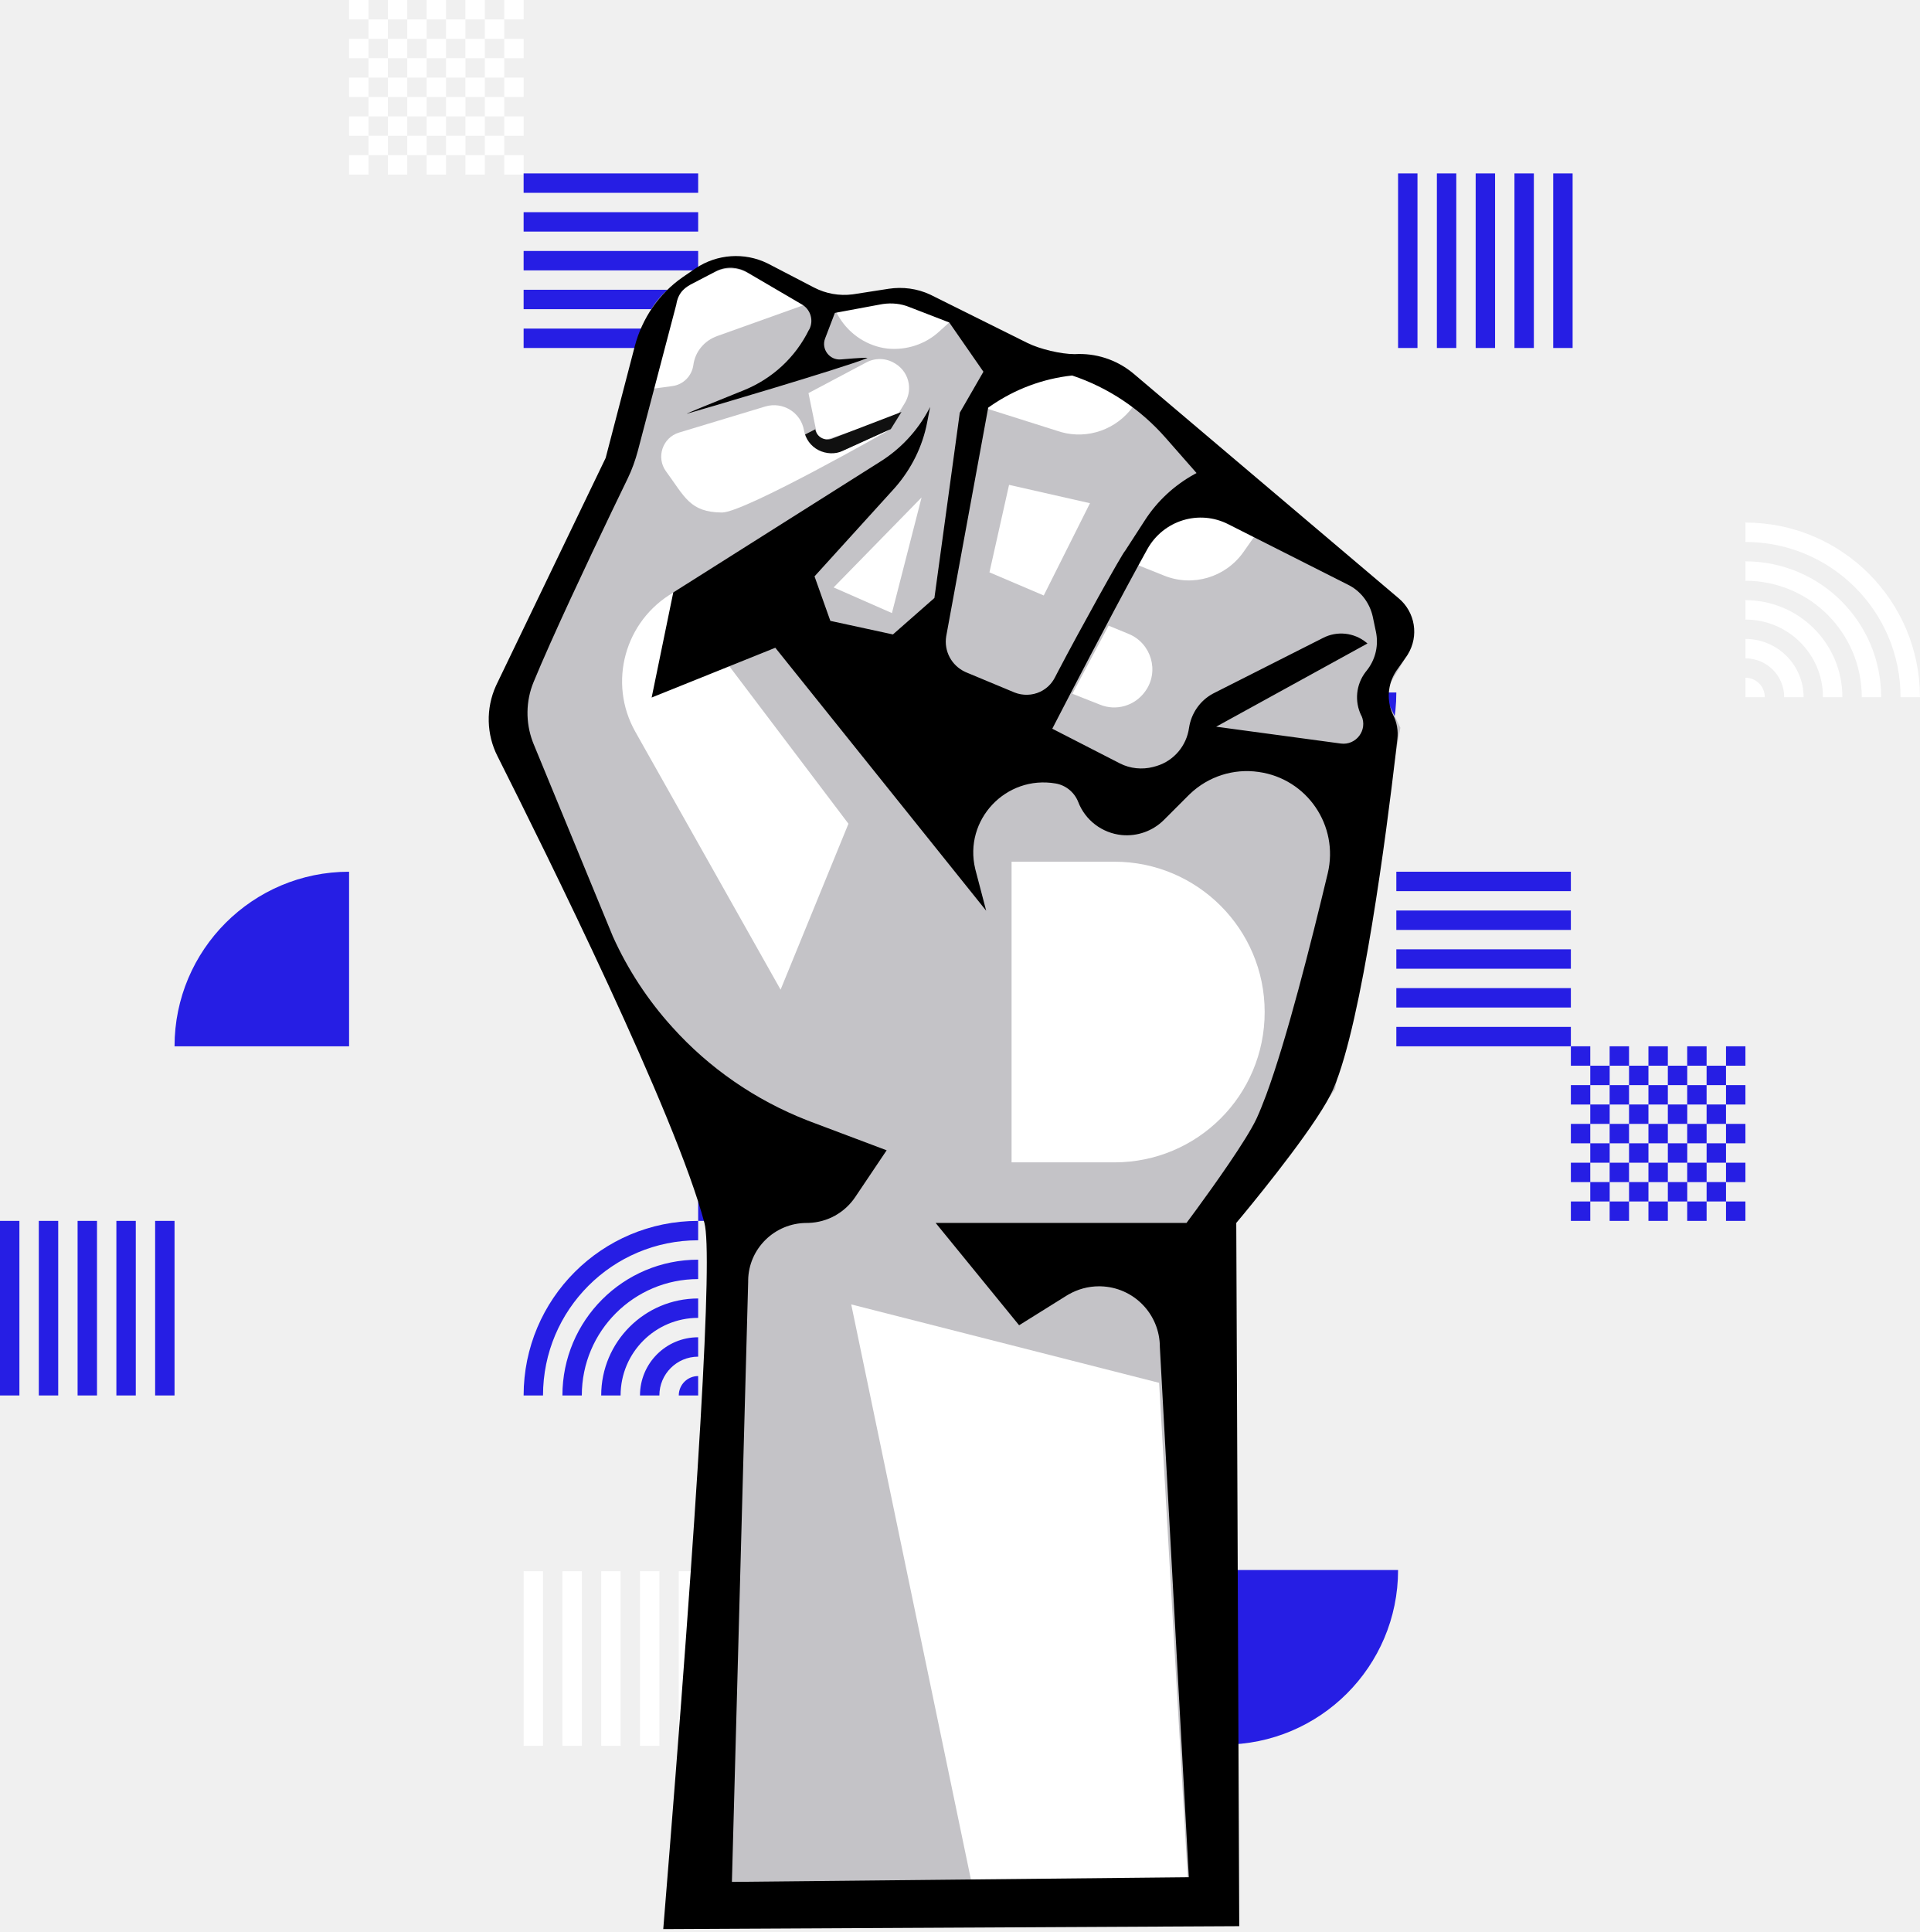
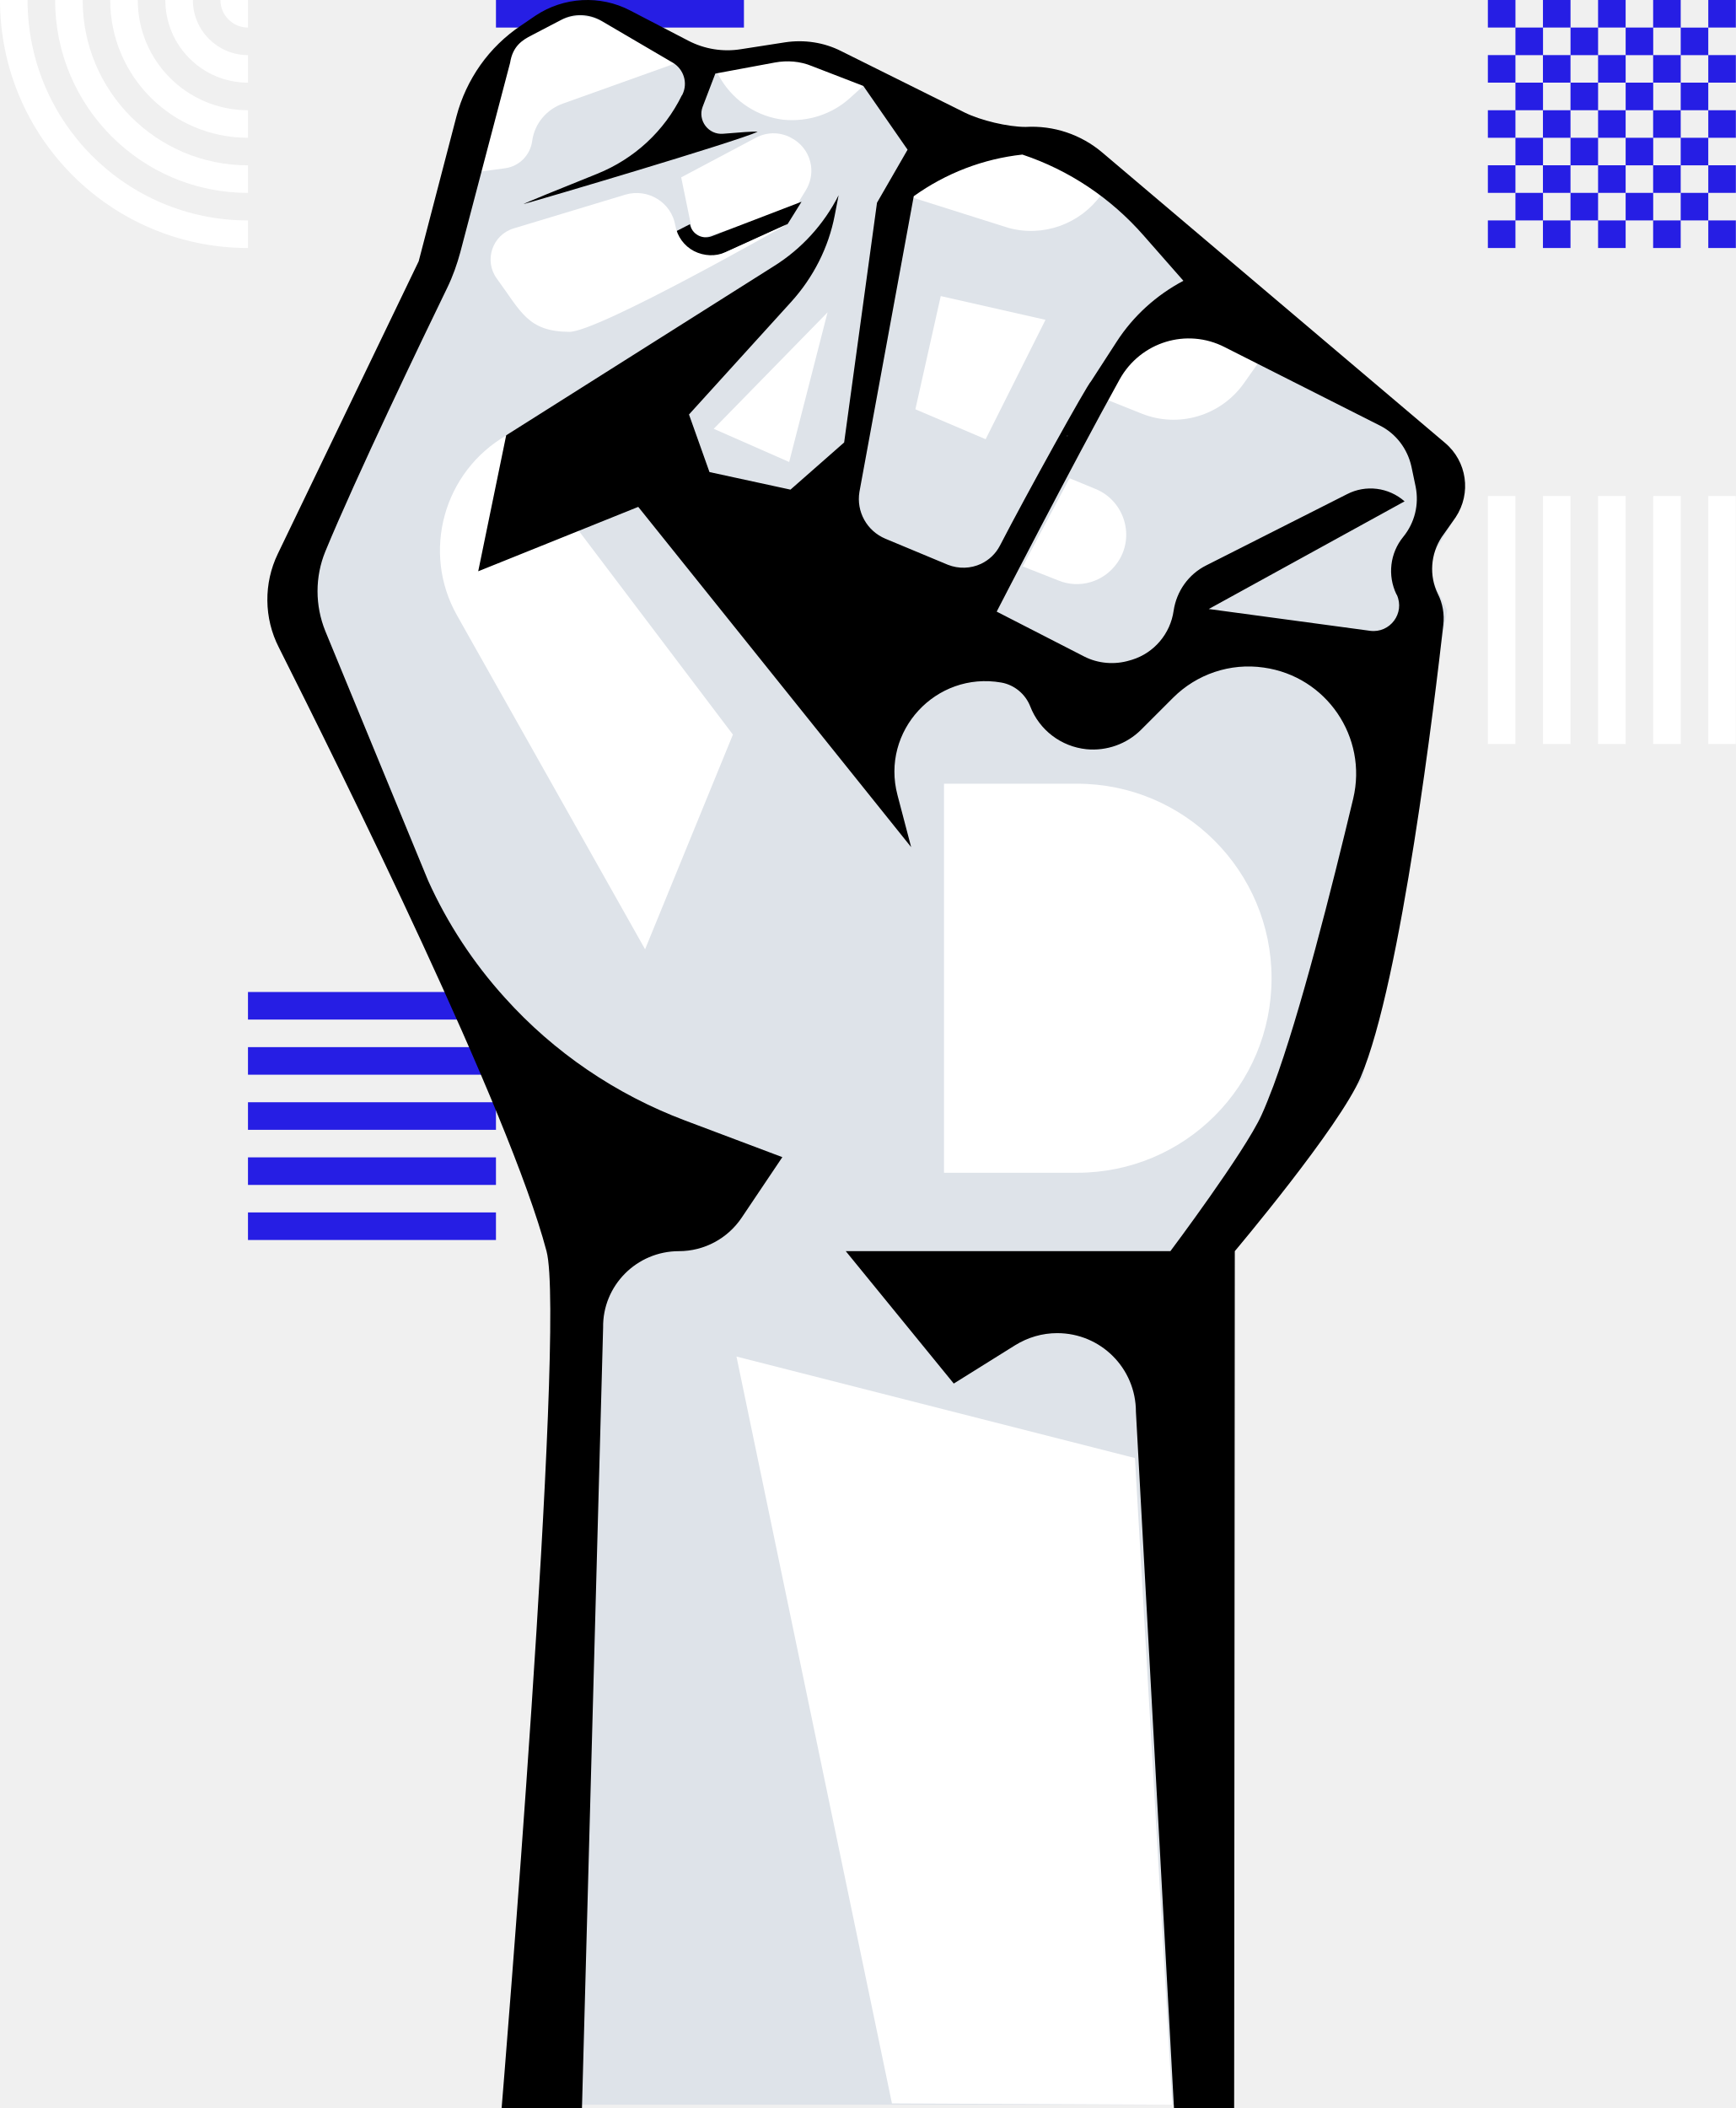
- <svg xmlns="http://www.w3.org/2000/svg" width="330" height="332" viewBox="0 0 330 332">
-   <g fill="none" fill-rule="evenodd">
-     <path fill="#261EE4" d="M143.33 189.805L140.003 189.805 140.003 193.132 143.33 193.132 143.33 196.467 140.003 196.467 140.003 199.802 143.33 199.802 143.33 203.128 146.665 203.128 146.665 206.463 143.33 206.463 143.33 203.137 140.003 203.137 140.003 206.463 143.33 206.463 143.33 209.8 139.995 209.8 139.995 206.465 136.668 206.465 136.668 203.138 133.333 203.138 133.333 206.465 129.998 206.465 129.998 203.138 126.672 203.138 126.672 206.465 129.998 206.465 129.998 209.8 126.663 209.8 126.663 206.465 123.337 206.465 123.337 209.8 120 209.8 120 206.465 123.335 206.465 123.335 203.138 120 203.138 120 199.803 123.335 199.803 123.335 196.468 120 196.468 120 193.133 123.335 193.133 123.335 189.807 123.335 189.798 126.662 189.798 126.662 186.472 129.997 186.472 129.997 189.798 133.332 189.798 133.332 186.472 136.667 186.472 136.667 189.798 139.994 189.798 139.994 186.472 143.328 186.472 143.328 189.798 146.663 189.798 146.663 193.133 143.328 193.133 143.328 189.805 143.33 189.805zM123.335 189.797L123.335 186.47 120 186.47 120 189.805 123.335 189.805 123.335 189.797zM133.332 206.465L133.332 209.8 136.667 209.8 136.667 206.465 133.332 206.465zM143.33 199.803L143.33 196.468 146.665 196.468 146.665 199.803 143.33 199.803zM126.662 203.13L123.335 203.13 123.335 199.803 126.662 199.803 126.662 203.13zM126.67 186.47L126.67 183.135 129.997 183.135 129.997 186.47 133.332 186.47 133.332 183.135 136.667 183.135 136.667 186.47 140.002 186.47 140.002 183.135 143.328 183.135 143.328 186.47 146.663 186.47 146.663 183.135 143.328 183.135 143.328 179.8 139.994 179.8 139.994 183.135 136.667 183.135 136.667 179.8 133.332 179.8 133.332 183.135 129.997 183.135 129.997 179.8 126.662 179.8 126.662 183.135 123.335 183.135 123.335 179.8 120 179.8 120 183.135 123.335 183.135 123.335 186.47 126.67 186.47zM139.994 193.132L139.994 196.467 136.667 196.467 136.667 193.132 139.994 193.132zM133.332 193.132L133.332 189.805 136.667 189.805 136.667 193.132 133.332 193.132zM129.997 193.132L133.332 193.132 133.332 196.467 129.997 196.467 129.997 193.132zM129.997 193.132L126.67 193.132 126.67 189.805 129.997 189.805 129.997 193.132zM129.997 199.803L126.67 199.803 126.67 196.468 129.997 196.468 129.997 199.803zM133.332 199.803L133.332 203.13 129.997 203.13 129.997 199.803 133.332 199.803zM136.668 199.803L133.333 199.803 133.333 196.468 136.668 196.468 136.668 199.803zM136.668 199.803L139.995 199.803 139.995 203.13 136.668 203.13 136.668 199.803zM126.662 196.468L126.662 193.133 123.335 193.133 123.335 196.468 126.662 196.468zM150 206.465L146.665 206.465 146.665 209.8 150 209.8 150 206.465zM146.665 199.803L150 199.803 150 203.138 146.665 203.138 146.665 199.803zM150 193.132L146.665 193.132 146.665 196.467 150 196.467 150 193.132zM146.665 186.47L150 186.47 150 189.805 146.665 189.805 146.665 186.47zM146.665 179.8L150 179.8 150 183.135 146.665 183.135 146.665 179.8zM293.33 189.805L290.003 189.805 290.003 193.132 293.33 193.132 293.33 196.467 290.003 196.467 290.003 199.802 293.33 199.802 293.33 203.128 296.665 203.128 296.665 206.463 293.33 206.463 293.33 203.137 290.003 203.137 290.003 206.463 293.33 206.463 293.33 209.8 289.995 209.8 289.995 206.465 286.668 206.465 286.668 203.138 283.333 203.138 283.333 206.465 279.998 206.465 279.998 203.138 276.672 203.138 276.672 206.465 279.998 206.465 279.998 209.8 276.663 209.8 276.663 206.465 273.337 206.465 273.337 209.8 270 209.8 270 206.465 273.335 206.465 273.335 203.138 270 203.138 270 199.803 273.335 199.803 273.335 196.468 270 196.468 270 193.133 273.335 193.133 273.335 189.807 273.335 189.798 276.662 189.798 276.662 186.472 279.997 186.472 279.997 189.798 283.332 189.798 283.332 186.472 286.667 186.472 286.667 189.798 289.994 189.798 289.994 186.472 293.328 186.472 293.328 189.798 296.663 189.798 296.663 193.133 293.328 193.133 293.328 189.805 293.33 189.805zM273.335 189.797L273.335 186.47 270 186.47 270 189.805 273.335 189.805 273.335 189.797zM283.332 206.465L283.332 209.8 286.667 209.8 286.667 206.465 283.332 206.465zM293.33 199.803L293.33 196.468 296.665 196.468 296.665 199.803 293.33 199.803zM276.662 203.13L273.335 203.13 273.335 199.803 276.662 199.803 276.662 203.13zM276.67 186.47L276.67 183.135 279.997 183.135 279.997 186.47 283.332 186.47 283.332 183.135 286.667 183.135 286.667 186.47 290.002 186.47 290.002 183.135 293.328 183.135 293.328 186.47 296.663 186.47 296.663 183.135 293.328 183.135 293.328 179.8 289.994 179.8 289.994 183.135 286.667 183.135 286.667 179.8 283.332 179.8 283.332 183.135 279.997 183.135 279.997 179.8 276.662 179.8 276.662 183.135 273.335 183.135 273.335 179.8 270 179.8 270 183.135 273.335 183.135 273.335 186.47 276.67 186.47zM289.994 193.132L289.994 196.467 286.667 196.467 286.667 193.132 289.994 193.132zM283.332 193.132L283.332 189.805 286.667 189.805 286.667 193.132 283.332 193.132zM279.997 193.132L283.332 193.132 283.332 196.467 279.997 196.467 279.997 193.132zM279.997 193.132L276.67 193.132 276.67 189.805 279.997 189.805 279.997 193.132zM279.997 199.803L276.67 199.803 276.67 196.468 279.997 196.468 279.997 199.803zM283.332 199.803L283.332 203.13 279.997 203.13 279.997 199.803 283.332 199.803zM286.668 199.803L283.333 199.803 283.333 196.468 286.668 196.468 286.668 199.803zM286.668 199.803L289.995 199.803 289.995 203.13 286.668 203.13 286.668 199.803zM276.662 196.468L276.662 193.133 273.335 193.133 273.335 196.468 276.662 196.468zM300 206.465L296.665 206.465 296.665 209.8 300 209.8 300 206.465zM296.665 199.803L300 199.803 300 203.138 296.665 203.138 296.665 199.803zM300 193.132L296.665 193.132 296.665 196.467 300 196.467 300 193.132zM296.665 186.47L300 186.47 300 189.805 296.665 189.805 296.665 186.47zM296.665 179.8L300 179.8 300 183.135 296.665 183.135 296.665 179.8z" />
-     <path fill="#FFF" d="M83.33,10.005 L80.003,10.005 L80.003,13.332 L83.33,13.332 L83.33,16.667 L80.003,16.667 L80.003,20.002 L83.33,20.002 L83.33,23.328 L86.665,23.328 L86.665,26.663 L83.33,26.663 L83.33,23.337 L80.003,23.337 L80.003,26.663 L83.33,26.663 L83.33,30 L79.995,30 L79.995,26.665 L76.668,26.665 L76.668,23.338 L73.333,23.338 L73.333,26.665 L69.998,26.665 L69.998,23.338 L66.672,23.338 L66.672,26.665 L69.998,26.665 L69.998,30 L66.663,30 L66.663,26.665 L63.337,26.665 L63.337,30 L60,30 L60,26.665 L63.335,26.665 L63.335,23.338 L60,23.338 L60,20.003 L63.335,20.003 L63.335,16.668 L60,16.668 L60,13.333 L63.335,13.333 L63.335,10.007 L63.335,9.998 L66.662,9.998 L66.662,6.672 L69.997,6.672 L69.997,9.998 L73.332,9.998 L73.332,6.672 L76.667,6.672 L76.667,9.998 L79.994,9.998 L79.994,6.672 L83.328,6.672 L83.328,9.998 L86.663,9.998 L86.663,13.333 L83.328,13.333 L83.328,10.005 L83.33,10.005 Z M63.335,9.997 L63.335,6.67 L60,6.67 L60,10.005 L63.335,10.005 L63.335,9.997 Z M73.332,26.665 L73.332,30 L76.667,30 L76.667,26.665 L73.332,26.665 Z M83.33,20.003 L83.33,16.668 L86.665,16.668 L86.665,20.003 L83.33,20.003 Z M66.662,23.33 L63.335,23.33 L63.335,20.003 L66.662,20.003 L66.662,23.33 Z M66.67,6.67 L66.67,3.335 L69.997,3.335 L69.997,6.67 L73.332,6.67 L73.332,3.335 L76.667,3.335 L76.667,6.67 L80.002,6.67 L80.002,3.335 L83.328,3.335 L83.328,6.67 L86.663,6.67 L86.663,3.335 L83.328,3.335 L83.328,0 L79.994,0 L79.994,3.335 L76.667,3.335 L76.667,0 L73.332,0 L73.332,3.335 L69.997,3.335 L69.997,0 L66.662,0 L66.662,3.335 L63.335,3.335 L63.335,0 L60,0 L60,3.335 L63.335,3.335 L63.335,6.67 L66.67,6.67 Z M79.994,13.332 L79.994,16.667 L76.667,16.667 L76.667,13.332 L79.994,13.332 Z M73.332,13.332 L73.332,10.005 L76.667,10.005 L76.667,13.332 L73.332,13.332 Z M69.997,13.332 L73.332,13.332 L73.332,16.667 L69.997,16.667 L69.997,13.332 Z M69.997,13.332 L66.67,13.332 L66.67,10.005 L69.997,10.005 L69.997,13.332 Z M69.997,20.003 L66.67,20.003 L66.67,16.668 L69.997,16.668 L69.997,20.003 Z M73.332,20.003 L73.332,23.33 L69.997,23.33 L69.997,20.003 L73.332,20.003 Z M76.668,20.003 L73.333,20.003 L73.333,16.668 L76.668,16.668 L76.668,20.003 Z M76.668,20.003 L79.995,20.003 L79.995,23.33 L76.668,23.33 L76.668,20.003 Z M66.662,16.668 L66.662,13.333 L63.335,13.333 L63.335,16.668 L66.662,16.668 Z M90,26.665 L86.665,26.665 L86.665,30 L90,30 L90,26.665 Z M86.665,20.003 L90,20.003 L90,23.338 L86.665,23.338 L86.665,20.003 Z M90,13.332 L86.665,13.332 L86.665,16.667 L90,16.667 L90,13.332 Z M86.665,6.67 L90,6.67 L90,10.005 L86.665,10.005 L86.665,6.67 Z M86.665,0 L90,0 L90,3.335 L86.665,3.335 L86.665,0 Z" />
-     <path fill="#261EE4" d="M176.665 179.8L180 179.8 180 149.8 176.665 149.8 176.665 179.8zM173.333 179.8L170 179.8 170 149.8 173.333 149.8 173.333 179.8zM166.667 179.8L163.333 179.8 163.333 149.8 166.667 149.8 166.667 179.8zM156.667 179.8L160 179.8 160 149.8 156.667 149.8 156.667 179.8zM153.333 179.8L150 179.8 150 149.8 153.333 149.8 153.333 179.8zM180.5 242.835L180.5 239.5 150.5 239.5 150.5 242.835 180.5 242.835zM180.5 246.167L180.5 249.5 150.5 249.5 150.5 246.167 180.5 246.167zM180.5 252.833L180.5 256.167 150.5 256.167 150.5 252.833 180.5 252.833zM180.5 262.833L180.5 259.5 150.5 259.5 150.5 262.833 180.5 262.833zM180.5 266.167L180.5 269.5 150.5 269.5 150.5 266.167 180.5 266.167zM150 63.135L150 59.8 120 59.8 120 63.135 150 63.135zM150 66.467L150 69.8 120 69.8 120 66.467 150 66.467zM150 73.133L150 76.467 120 76.467 120 73.133 150 73.133zM150 83.133L150 79.8 120 79.8 120 83.133 150 83.133zM150 86.467L150 89.8 120 89.8 120 86.467 150 86.467zM270 153.135L270 149.8 240 149.8 240 153.135 270 153.135zM270 156.467L270 159.8 240 159.8 240 156.467 270 156.467zM270 163.133L270 166.467 240 166.467 240 163.133 270 163.133zM270 173.133L270 169.8 240 169.8 240 173.133 270 173.133zM270 176.467L270 179.8 240 179.8 240 176.467 270 176.467zM150 146.465L150 149.8 120 149.8 120 146.465 150 146.465zM150 136.463L150 133.128 120 133.128 120 136.463 150 136.463zM150 126.462L150 129.797 120 129.797 120 126.462 150 126.462zM150 119.8L150 123.135 120 123.135 120 119.8 150 119.8zM150 143.13L150 139.795 120 139.795 120 143.13 150 143.13zM93.333 239.8L90 239.8C90 223.232 103.432 209.8 120 209.8L120 213.133C105.272 213.133 93.333 225.072 93.333 239.8zM100 239.8L96.667 239.8C96.667 226.913 107.113 216.467 120 216.467L120 219.8C108.955 219.8 100 228.755 100 239.8zM103.333 239.8L106.667 239.8C106.667 232.437 112.637 226.467 120 226.467L120 223.133C110.795 223.133 103.333 230.595 103.333 239.8zM113.333 239.8L110 239.8C110 234.277 114.477 229.8 120 229.8L120 233.133C116.318 233.133 113.333 236.118 113.333 239.8zM120 239.8L116.667 239.8C116.667 237.958 118.158 236.467 120 236.467L120 239.8z" />
-     <path fill="#FFF" d="M303.333,119.8 L300,119.8 C300,103.232 313.432,89.8 330,89.8 L330,93.133 C315.272,93.133 303.333,105.072 303.333,119.8 Z M310,119.8 L306.667,119.8 C306.667,106.913 317.113,96.467 330,96.467 L330,99.8 C318.955,99.8 310,108.755 310,119.8 Z M313.333,119.8 L316.667,119.8 C316.667,112.437 322.637,106.467 330,106.467 L330,103.133 C320.795,103.133 313.333,110.595 313.333,119.8 Z M323.333,119.8 L320,119.8 C320,114.277 324.477,109.8 330,109.8 L330,113.133 C326.318,113.133 323.333,116.118 323.333,119.8 Z M330,119.8 L326.667,119.8 C326.667,117.958 328.158,116.467 330,116.467 L330,119.8 Z" transform="rotate(90 315 104.8)" />
-     <path fill="#261EE4" fill-rule="nonzero" d="M210,119 L210,149 L240,149 C240,132.432 226.568,119 210,119 Z" transform="rotate(90 225 134)" />
-     <path fill="#261EE4" fill-rule="nonzero" d="M30,179.8 L60,179.8 L60,149.8 C43.432,149.8 30,163.232 30,179.8 Z" />
-     <path fill="#261EE4" fill-rule="nonzero" d="M210.3,299.8 L240.3,299.8 L240.3,269.8 C223.732,269.8 210.3,283.232 210.3,299.8 Z" transform="rotate(-180 225.3 284.8)" />
-     <path fill="#FFF" d="M93.335,300 L90,300 L90,270 L93.335,270 L93.335,300 Z M103.337,300 L106.672,300 L106.672,270 L103.337,270 L103.337,300 Z M113.338,300 L110.003,300 L110.003,270 L113.338,270 L113.338,300 Z M120,300 L116.665,300 L116.665,270 L120,270 L120,300 Z M96.67,300 L100.005,300 L100.005,270 L96.67,270 L96.67,300 Z" />
-     <path fill="#261EE4" d="M3.335 239.8L0 239.8 0 209.8 3.335 209.8 3.335 239.8zM13.337 239.8L16.672 239.8 16.672 209.8 13.337 209.8 13.337 239.8zM23.338 239.8L20.003 239.8 20.003 209.8 23.338 209.8 23.338 239.8zM30 239.8L26.665 239.8 26.665 209.8 30 209.8 30 239.8zM6.67 239.8L10.005 239.8 10.005 209.8 6.67 209.8 6.67 239.8zM243.635 59.8L240.3 59.8 240.3 29.8 243.635 29.8 243.635 59.8zM253.637 59.8L256.972 59.8 256.972 29.8 253.637 29.8 253.637 59.8zM263.638 59.8L260.303 59.8 260.303 29.8 263.638 29.8 263.638 59.8zM270.3 59.8L266.965 59.8 266.965 29.8 270.3 29.8 270.3 59.8zM246.97 59.8L250.305 59.8 250.305 29.8 246.97 29.8 246.97 59.8z" />
-     <path fill="#261EE4" d="M93.335,59.8 L90,59.8 L90,29.8 L93.335,29.8 L93.335,59.8 Z M103.337,59.8 L106.672,59.8 L106.672,29.8 L103.337,29.8 L103.337,59.8 Z M113.338,59.8 L110.003,59.8 L110.003,29.8 L113.338,29.8 L113.338,59.8 Z M120,59.8 L116.665,59.8 L116.665,29.8 L120,29.8 L120,59.8 Z M96.67,59.8 L100.005,59.8 L100.005,29.8 L96.67,29.8 L96.67,59.8 Z" transform="rotate(-90 105 44.8)" />
-     <g fill-rule="nonzero" transform="translate(84 44)">
-       <path fill="#C4C3C7" d="M126.544,279.512 L38.027,279.512 L39.885,160.323 L0.098,79.971 L21.871,34.913 L25.931,14.177 C26.709,10.246 29.042,6.747 32.368,4.544 C38.157,0.699 45.588,0.267 51.765,3.464 L59.325,7.395 L68.743,5.883 L80.45,9.252 L92.33,19.059 L101.445,18.324 L111.986,21.608 L132.333,48.219 L158.253,61.611 L157.562,69.085 L153.847,75.219 L156.698,81.051 L145.466,143.216 L122.829,173.153 L126.544,279.512 Z" />
-       <polygon fill="#FFF" points="82.956 279.339 62.306 180.152 115.226 193.63 120.194 279.512" />
-       <polygon fill="#FFF" points="86.066 54.353 89.436 39.32 103.346 42.473 95.397 58.328" />
-       <path fill="#FFF" d="M54.962 23.552L64.898 18.281C66.453 17.46 68.311 17.504 69.823 18.454L69.909 18.497C71.162 19.275 71.983 20.528 72.199 21.953 72.372 23.12 72.112 24.286 71.508 25.28L68.872 29.556 66.453 28.779 56.69 31.976 54.962 23.552zM100.322 75.219L106.543 63.512 109.999 64.937C113.887 66.536 115.312 71.374 112.85 74.787 111.079 77.293 107.839 78.243 105.031 77.077L100.322 75.219z" />
-       <polygon fill="#FFF" points="59.282 56.945 69.304 61.352 74.402 41.48" />
-       <path fill="#FFF" d="M83.344 25.496L92.373 20.355 100.236 19.448 109.61 22.731 110.733 25.884C107.925 29.772 103 31.544 98.378 30.248L83.344 25.496zM77.383 13.011L79.154 11.412 71.94 8.345C70.73 7.827 69.391 7.697 68.095 7.956L59.714 9.641 60.276 10.592C62.09 13.529 65.157 15.516 68.57 15.905 71.81 16.208 75.007 15.171 77.383 13.011zM31.763 57.809C23.383 62.648 20.445 73.318 25.197 81.742L50.167 126.065 61.831 97.553 31.763 57.809z" />
-       <path fill="#101010" d="M70.946,26.792 L59.023,31.371 C57.77,31.846 56.388,31.112 56.128,29.772 L54.098,30.809 L54.357,32.408 L58.548,34.568 L69.088,29.772 L70.946,26.792 Z" />
-       <path fill="#FFF" d="M111.554 53.101L118.336 41.48 131.858 47.83 129.698 50.897C126.631 55.217 121.015 56.902 116.09 54.915L111.554 53.101zM31.591 22.342C33.448 22.083 34.917 20.614 35.176 18.713 35.479 16.424 37.077 14.523 39.28 13.745L54.141 8.432 44.767 3.032C42.866 1.909 40.533 1.865 38.589 2.859L34.485 4.457C32.973 5.235 31.85 6.574 31.331 8.173L27.746 22.861 31.591 22.342zM56.69 33.358C55.351 32.667 54.444 31.414 54.184 29.945 53.666 26.878 50.556 24.977 47.575 25.841L32.714 30.334C29.863 31.198 28.739 34.611 30.467 36.987 33.707 41.393 34.571 44.029 40.101 44.072 43.989 44.072 69.218 29.686 69.218 29.686L60.837 33.488C59.541 34.093 57.986 34.006 56.69 33.358z" />
-       <path fill="#000" d="M33.708,3.377 L35.608,2.081 C39.268,-0.358 43.951,-0.668 47.864,1.231 L48.18,1.39 L55.912,5.408 C57.959,6.472 60.277,6.877 62.535,6.586 L62.911,6.531 L68.743,5.624 C71.158,5.255 73.65,5.585 75.852,6.612 L76.216,6.79 L92.632,14.955 C94.749,15.992 98.335,16.856 100.711,16.856 C104.298,16.647 107.804,17.768 110.608,20.023 L110.906,20.268 L156.396,58.803 C159.265,61.208 159.909,65.303 157.965,68.471 L157.821,68.696 L155.964,71.331 C154.495,73.577 154.279,76.429 155.445,78.848 C156.093,80.101 156.352,81.569 156.18,82.995 L155.856,85.802 C154.375,98.436 150.175,131.398 145.207,143.043 C142.932,148.447 133.079,160.608 129.662,164.746 L128.488,166.155 L129,287 L30,287.5 C36.154,211.972 38.514,171.524 37.077,166.155 C32.152,147.493 9.818,102.478 1.524,85.976 C-0.403,82.206 -0.502,77.745 1.226,73.893 L1.394,73.534 L20.1,34.697 L25.111,15.473 C26.367,10.698 29.249,6.491 33.322,3.641 L35.608,2.081 L33.708,3.377 Z M53.882,8.345 L44.378,2.772 C42.811,1.865 40.89,1.745 39.253,2.525 L39.021,2.643 L35.133,4.673 C33.889,5.295 32.685,6.077 32.285,8.087 L32.239,8.345 L25.629,33.488 C25.197,35.086 24.636,36.684 23.901,38.196 L21.155,43.884 C17.091,52.353 10.853,65.571 7.701,73.232 C6.368,76.481 6.32,80.132 7.558,83.449 L7.701,83.816 L21.352,116.95 C23.901,122.609 27.357,127.88 31.548,132.502 C37.903,139.574 45.859,145.046 54.735,148.519 L55.437,148.789 L68.397,153.67 L62.997,161.705 C61.2,164.381 58.229,166.045 54.985,166.15 L54.66,166.155 C49.137,166.155 44.659,170.583 44.594,176.029 L44.594,176.307 L41.8,279.389 L120.336,278.587 L115.356,187.496 C115.356,181.802 110.842,177.195 105.185,177.045 L104.901,177.041 C103.038,177.041 101.251,177.535 99.647,178.451 L99.328,178.64 L91.164,183.737 L76.821,166.155 L119.935,166.155 L121.655,163.826 C124.532,159.894 130.179,152.003 131.943,148.286 L132.031,148.097 C132.549,146.974 133.068,145.635 133.629,144.166 C137.172,134.576 141.319,118.16 144.213,106.064 C146.157,97.899 140.671,89.821 132.333,88.654 C128.007,88.024 123.681,89.436 120.546,92.413 L120.28,92.672 L116.047,96.905 C114.146,98.806 111.468,99.757 108.789,99.497 C105.42,99.152 102.525,96.949 101.316,93.795 C100.668,92.153 99.199,90.944 97.471,90.641 C88.878,89.145 81.597,96.914 83.623,105.323 L83.69,105.589 L85.504,112.501 L49.26,67.313 L28.005,75.867 L31.72,57.809 L67.274,35.345 C70.805,33.144 73.697,30.024 75.642,26.369 L75.871,25.928 L75.352,28.606 C74.563,32.718 72.656,36.551 69.899,39.72 L69.564,40.097 L55.999,55.045 L58.72,62.691 L69.477,65.024 L76.605,58.76 L80.968,26.921 L85.029,19.88 L79.154,11.412 L72.328,8.777 C70.877,8.172 69.275,8.019 67.733,8.247 L67.404,8.302 L59.498,9.771 L57.813,14.177 C57.122,15.992 58.591,17.936 60.535,17.763 L62.709,17.588 C63.909,17.499 64.865,17.448 65.114,17.504 L64.887,17.601 C61.045,19.177 36.123,26.545 34.053,27.094 C33.894,27.094 38.298,25.29 42.715,23.518 L43.816,23.076 C48.741,21.089 52.716,17.417 55.048,12.665 C55.092,12.622 55.135,12.579 55.135,12.536 C55.841,11.082 55.349,9.348 54.043,8.449 L53.882,8.345 L44.378,2.772 L53.882,8.345 Z M147.756,56.513 L127.149,46.102 C122.095,43.51 115.96,45.411 113.196,50.379 L111.798,52.922 C106.451,62.714 99.569,75.989 97.489,80.017 L96.866,81.224 L108.487,87.185 C110.247,88.086 112.317,88.288 114.219,87.793 L114.837,87.617 C117.775,86.71 119.935,84.161 120.367,81.094 C120.742,78.595 122.241,76.417 124.44,75.218 L124.687,75.089 L143.392,65.629 C145.815,64.376 148.721,64.697 150.824,66.398 L151.039,66.579 L125.032,80.878 L146.46,83.773 C149.095,84.118 151.125,81.44 150.002,78.977 C149.959,78.977 149.959,78.934 149.959,78.934 C148.791,76.515 149.073,73.653 150.688,71.514 L150.866,71.288 C152.315,69.508 152.931,67.212 152.561,64.932 L152.508,64.635 L151.946,61.957 C151.448,59.717 150.035,57.756 148.012,56.647 L147.756,56.513 L127.149,46.102 L147.756,56.513 Z M100.279,20.528 C95.28,21.069 90.482,22.856 86.311,25.733 L85.85,26.057 L78.636,65.326 C78.217,67.882 79.545,70.356 81.871,71.449 L82.092,71.547 L90.386,75.003 C91.812,75.565 93.41,75.521 94.792,74.873 C95.872,74.355 96.736,73.534 97.298,72.454 L97.816,71.458 C101.505,64.403 108.941,51.009 109.394,50.638 L112.807,45.368 C114.918,42.097 117.823,39.422 121.217,37.531 L121.663,37.289 L116.349,31.241 C112.029,26.316 106.5,22.601 100.279,20.528 Z" />
-       <path fill="#FFF" d="M107.536,155.744 L89.868,155.744 L89.868,104.077 L107.536,104.077 C121.792,104.077 133.37,115.654 133.37,129.91 C133.37,144.209 121.836,155.744 107.536,155.744 Z" />
-     </g>
-   </g>
+ <svg xmlns="http://www.w3.org/2000/svg" width="448" height="544" viewBox="0 0 448 544" fill="none">
+   <path fill-rule="evenodd" clip-rule="evenodd" d="M433.771 42.656H426.674V35.559H433.771V28.444H426.674V21.33H433.771V14.233H440.885V7.118H433.771V14.215H426.674V7.118H433.771V0H426.656V7.114H419.559V14.211H412.445V7.114H405.33V14.211H398.233V7.114H405.33V0H398.215V7.114H391.119V0H384V7.114H391.115V14.211H384V21.326H391.115V28.441H384V35.555H391.115V42.67H398.211V49.767H405.326V42.67H412.441V49.767H419.556V42.67H426.653V49.767H433.767V42.67H440.882V35.555H433.767V42.656H433.771ZM391.115 49.771H384V42.656H391.115V49.771ZM412.44 7.115V7.10499e-05H419.555V7.115H412.44ZM433.77 21.326V28.441H440.885V21.326H433.77ZM398.212 14.229H391.116L391.115 21.326L398.212 21.326V14.229ZM398.229 49.77V56.885H405.326V49.77H412.441V56.885H419.556V49.77H426.67V56.885H433.767V49.77H440.882V56.885H433.767V63.999H426.653V56.885H419.556V63.999H412.441V56.885H405.326V63.999H398.212V56.885H391.115V63.999H384V56.885H391.115L391.115 49.771L398.229 49.77ZM426.652 35.559V28.444H419.555V35.559H426.652ZM412.442 35.559V42.656H419.557V35.559H412.442ZM405.326 35.559L412.442 35.559L412.441 28.444H405.326V35.559ZM405.326 35.559L398.229 35.559V42.656H405.326L405.326 35.559ZM405.326 21.326H398.229V28.441H405.326V21.326ZM412.441 21.326V14.229H405.326L405.326 21.326L412.441 21.326ZM419.561 21.326H412.446V28.441H419.561V21.326ZM419.559 21.326H426.656V14.229H419.559V21.326ZM398.212 28.441V35.555L391.115 35.555V28.441L398.212 28.441ZM448 7.115H440.886V7.10499e-05H448V7.115ZM440.885 21.326L448 21.326V14.211H440.886L440.885 21.326ZM448 35.559H440.886V28.444H448V35.559ZM440.886 49.771H448V42.656H440.886V49.771ZM440.886 64H448V56.885H440.886V64Z" fill="#261EE4" />
+   <path fill-rule="evenodd" clip-rule="evenodd" d="M128.001 7.114L128.001 0L192.001 5.59503e-06V7.114L128.001 7.114ZM128.001 14.222L128.001 21.333L192.001 21.333V14.222L128.001 14.222ZM128.001 28.444L128.001 35.555L192.001 35.555V28.444L128.001 28.444ZM128.001 49.777L128.001 42.666L192.001 42.666V49.777L128.001 49.777ZM128.001 56.888L128.001 63.999L192.001 63.999V56.888L128.001 56.888Z" fill="#261EE4" />
+   <path fill-rule="evenodd" clip-rule="evenodd" d="M440.884 128L447.999 128L447.999 191.999H440.884L440.884 128ZM433.777 128.001L426.666 128.001L426.666 192.001H433.777L433.777 128.001ZM419.555 128.001L412.444 128.001L412.444 192.001H419.555L419.555 128.001ZM398.222 128.001L405.333 128.001L405.333 192.001H398.222L398.222 128.001ZM391.111 128.001L384 128.001L384 192.001H391.111L391.111 128.001Z" fill="white" />
+   <path fill-rule="evenodd" clip-rule="evenodd" d="M128.001 263.115V256H64.001V263.115H128.001ZM128.001 284.451V291.566H64.001V284.451H128.001ZM128.001 305.788V298.674H64.001V305.788H128.001ZM128.001 320V312.885H64.001V320H128.001ZM128.001 270.229V277.344H64.001V270.229H128.001Z" fill="#261EE4" />
+   <path fill-rule="evenodd" clip-rule="evenodd" d="M7.111 0H0C0 35.346 28.654 64 64 64V56.889C32.58 56.889 7.111 31.42 7.111 0ZM21.333 0.001H14.222C14.222 27.492 36.508 49.778 63.999 49.778V42.667C40.437 42.667 21.333 23.563 21.333 0.001ZM28.446 0H35.557C35.557 15.709 48.293 28.445 64.001 28.445V35.556C44.364 35.556 28.446 19.638 28.446 0ZM49.779 0.001H42.668C42.668 11.784 52.218 21.334 64.001 21.334V14.223C56.147 14.223 49.779 7.855 49.779 0.001ZM63.999 0H56.888C56.888 3.929 60.07 7.111 63.999 7.111V0Z" fill="white" />
+   <path d="M314.906 543.161H142.896L146.506 311.547L69.189 155.404L111.499 67.845L119.391 27.55C120.902 19.911 125.435 13.111 131.899 8.83C143.148 1.358 157.587 0.519 169.592 6.731L184.283 14.37L202.584 11.432L225.334 17.98L248.419 37.036L266.132 35.609L286.616 41.989L326.155 93.701L376.524 119.726L375.181 134.249L367.962 146.169L373.502 157.502L351.676 278.304L307.687 336.48L314.906 543.161Z" fill="#DEE3E9" />
+   <path d="M230.202 542.824L190.075 350.079L292.912 376.271L302.566 543.16L230.202 542.824Z" fill="white" />
+   <path d="M236.247 105.622L242.795 76.408L269.826 82.537L254.38 113.346L236.247 105.622Z" fill="white" />
+   <path d="M175.807 45.768L195.115 35.526C198.137 33.931 201.747 34.015 204.685 35.862L204.853 35.946C207.287 37.457 208.882 39.891 209.302 42.662C209.638 44.928 209.134 47.195 207.959 49.126L202.838 57.437L198.137 55.925L179.165 62.138L175.807 45.768Z" fill="white" />
+   <path d="M263.949 146.169L276.038 123.419L282.754 126.189C290.309 129.295 293.079 138.698 288.294 145.33C284.852 150.199 278.556 152.045 273.1 149.779L263.949 146.169Z" fill="white" />
+   <path d="M184.2 110.659L203.676 119.222L213.582 80.606L184.2 110.659Z" fill="white" />
+   <path d="M230.959 49.544L248.504 39.554L263.783 37.791L282 44.171L284.182 50.299C278.726 57.855 269.155 61.297 260.173 58.778L230.959 49.544Z" fill="white" />
+   <path d="M219.375 25.283L222.817 22.177L208.798 16.216C206.447 15.209 203.845 14.957 201.326 15.461L185.04 18.735L186.131 20.582C189.657 26.29 195.618 30.152 202.25 30.907C208.546 31.495 214.758 29.48 219.375 25.283Z" fill="white" />
+   <path d="M130.724 112.338C114.438 121.74 108.73 142.475 117.964 158.845L166.487 244.976L189.153 189.57L130.724 112.338Z" fill="white" />
+   <path d="M206.865 52.063L183.695 60.961C181.261 61.885 178.574 60.457 178.071 57.855L174.125 59.87L174.629 62.976L182.772 67.173L203.255 57.855L206.865 52.063Z" fill="black" />
+   <path d="M285.777 103.188L298.956 80.605L325.232 92.946L321.035 98.906C315.074 107.301 304.161 110.575 294.591 106.713L285.777 103.188Z" fill="white" />
+   <path d="M130.39 43.416C133.999 42.913 136.854 40.058 137.357 36.365C137.945 31.916 141.051 28.222 145.332 26.711L174.211 16.385L155.994 5.891C152.3 3.709 147.767 3.625 143.989 5.556L136.014 8.662C133.076 10.173 130.893 12.775 129.886 15.881L122.918 44.424L130.39 43.416Z" fill="white" />
+   <path d="M179.163 64.823C176.56 63.48 174.797 61.045 174.293 58.191C173.286 52.23 167.242 48.537 161.449 50.216L132.571 58.946C127.03 60.625 124.848 67.257 128.206 71.874C134.502 80.437 136.181 85.558 146.926 85.642C154.482 85.642 203.507 57.687 203.507 57.687L187.222 65.075C184.703 66.25 181.681 66.082 179.163 64.823Z" fill="white" />
+   <path fill-rule="evenodd" clip-rule="evenodd" d="M372.915 114.269C378.624 119.054 379.799 127.281 375.686 133.493L372.076 138.614C369.222 142.979 368.802 148.52 371.069 153.221C372.328 155.655 372.831 158.51 372.496 161.28C370.397 179.832 361.666 253.371 351.173 277.968C345.8 290.728 318.685 322.88 318.685 322.88L318.517 544H302.986L293.165 364.351C293.165 353.102 284.098 344.035 272.849 344.035C268.987 344.035 265.294 345.127 262.02 347.141L246.154 357.047L218.283 322.88H302.063C302.063 322.88 321.203 297.36 325.569 287.79C326.576 285.607 327.583 283.005 328.675 280.151C335.558 261.514 343.617 229.614 349.242 206.108C353.02 190.242 342.358 174.544 326.156 172.277C317.51 171.018 308.863 173.956 302.735 180.084L294.508 188.311C290.814 192.005 285.609 193.852 280.404 193.348C273.856 192.676 268.232 188.395 265.881 182.267C264.622 179.077 261.768 176.726 258.41 176.139C241.536 173.2 227.265 188.647 231.63 205.185L235.156 218.617L164.724 130.807L123.421 147.428L130.64 112.338L199.73 68.685C206.866 64.235 212.658 57.855 216.436 50.384L215.428 55.589C213.833 63.9 209.888 71.623 204.179 77.919L177.82 106.965L183.108 121.824L204.011 126.357L217.863 114.185L226.342 52.315L234.233 38.631L222.816 22.177L209.552 17.056C206.53 15.797 203.172 15.545 199.982 16.133L184.619 18.987L181.345 27.55C180.002 31.076 182.857 34.853 186.634 34.518C190.664 34.182 194.777 33.846 195.533 34.014C189.824 36.617 139.287 51.559 135.174 52.651C134.838 52.651 144.912 48.537 154.146 44.843C163.716 40.982 171.44 33.846 175.973 24.612C176.057 24.528 176.141 24.444 176.141 24.36C177.568 21.422 176.476 17.896 173.706 16.217L155.238 5.388C152.047 3.541 148.102 3.373 144.828 5.136L137.272 9.081C134.754 10.341 132.319 11.936 131.648 16.217L118.804 65.075C117.964 68.181 116.873 71.287 115.446 74.225C109.318 86.818 91.772 123.335 83.965 142.308C81.279 148.855 81.279 156.243 83.965 162.875L110.493 227.263C115.446 238.26 122.162 248.502 130.305 257.485C142.981 271.588 158.931 282.417 176.728 289.133L201.913 298.619L191.419 314.234C187.809 319.606 181.765 322.88 175.217 322.88C164.304 322.88 155.489 331.779 155.657 342.608L150.2 544H129.465C129.465 544 146.171 342.02 141.05 322.88C131.48 286.615 88.079 199.141 71.961 167.072C68.099 159.517 68.015 150.534 71.709 142.895L108.058 67.425L117.796 30.069C120.315 20.498 126.191 12.104 134.502 6.563L138.196 4.045C145.499 -0.824 154.902 -1.328 162.625 2.701L177.652 10.508C181.849 12.691 186.634 13.447 191.251 12.691L202.584 10.928C207.537 10.173 212.658 10.928 217.107 13.195L249.008 29.061C253.121 31.076 260.089 32.755 264.706 32.755C271.926 32.335 278.977 34.686 284.518 39.387L372.915 114.269ZM228.523 139.033L244.641 145.749C247.412 146.84 250.518 146.756 253.204 145.497C255.303 144.49 256.982 142.895 258.073 140.796C264.789 127.784 280.655 99.157 281.579 98.402C281.579 98.402 284.937 93.197 288.21 88.16C292.492 81.528 298.452 76.156 305.42 72.462L295.094 60.709C286.699 51.139 275.954 43.919 263.865 39.89C253.792 40.981 244.138 44.675 235.827 50.635L221.807 126.944C220.968 132.065 223.738 137.018 228.523 139.033ZM275.536 112.506L275.452 112.59L275.368 112.506C275.368 112.506 275.368 112.422 275.452 112.422C275.494 112.422 275.515 112.422 275.525 112.432C275.536 112.443 275.536 112.464 275.536 112.506ZM311.968 157.165L353.607 162.79C358.728 163.462 362.673 158.257 360.491 153.472C360.407 153.472 360.407 153.388 360.407 153.388C358.056 148.519 358.728 142.726 362.17 138.529C365.108 134.919 366.283 130.218 365.36 125.601L364.268 120.396C363.261 115.863 360.323 111.917 356.125 109.819L316.082 89.587C306.26 84.55 294.339 88.244 288.967 97.898C276.458 120.48 257.234 157.837 257.234 157.837L279.816 169.422C283.426 171.269 287.707 171.605 291.569 170.429L292.157 170.261C297.865 168.498 302.063 163.546 302.902 157.585C303.658 152.548 306.764 148.183 311.297 145.916L347.646 127.532C352.516 125.013 358.392 125.769 362.505 129.379L311.968 157.165Z" fill="black" />
+   <path d="M277.971 302.649H243.636V202.247H277.971C305.674 202.247 328.172 224.745 328.172 252.448C328.172 280.235 305.757 302.649 277.971 302.649Z" fill="white" />
</svg>
